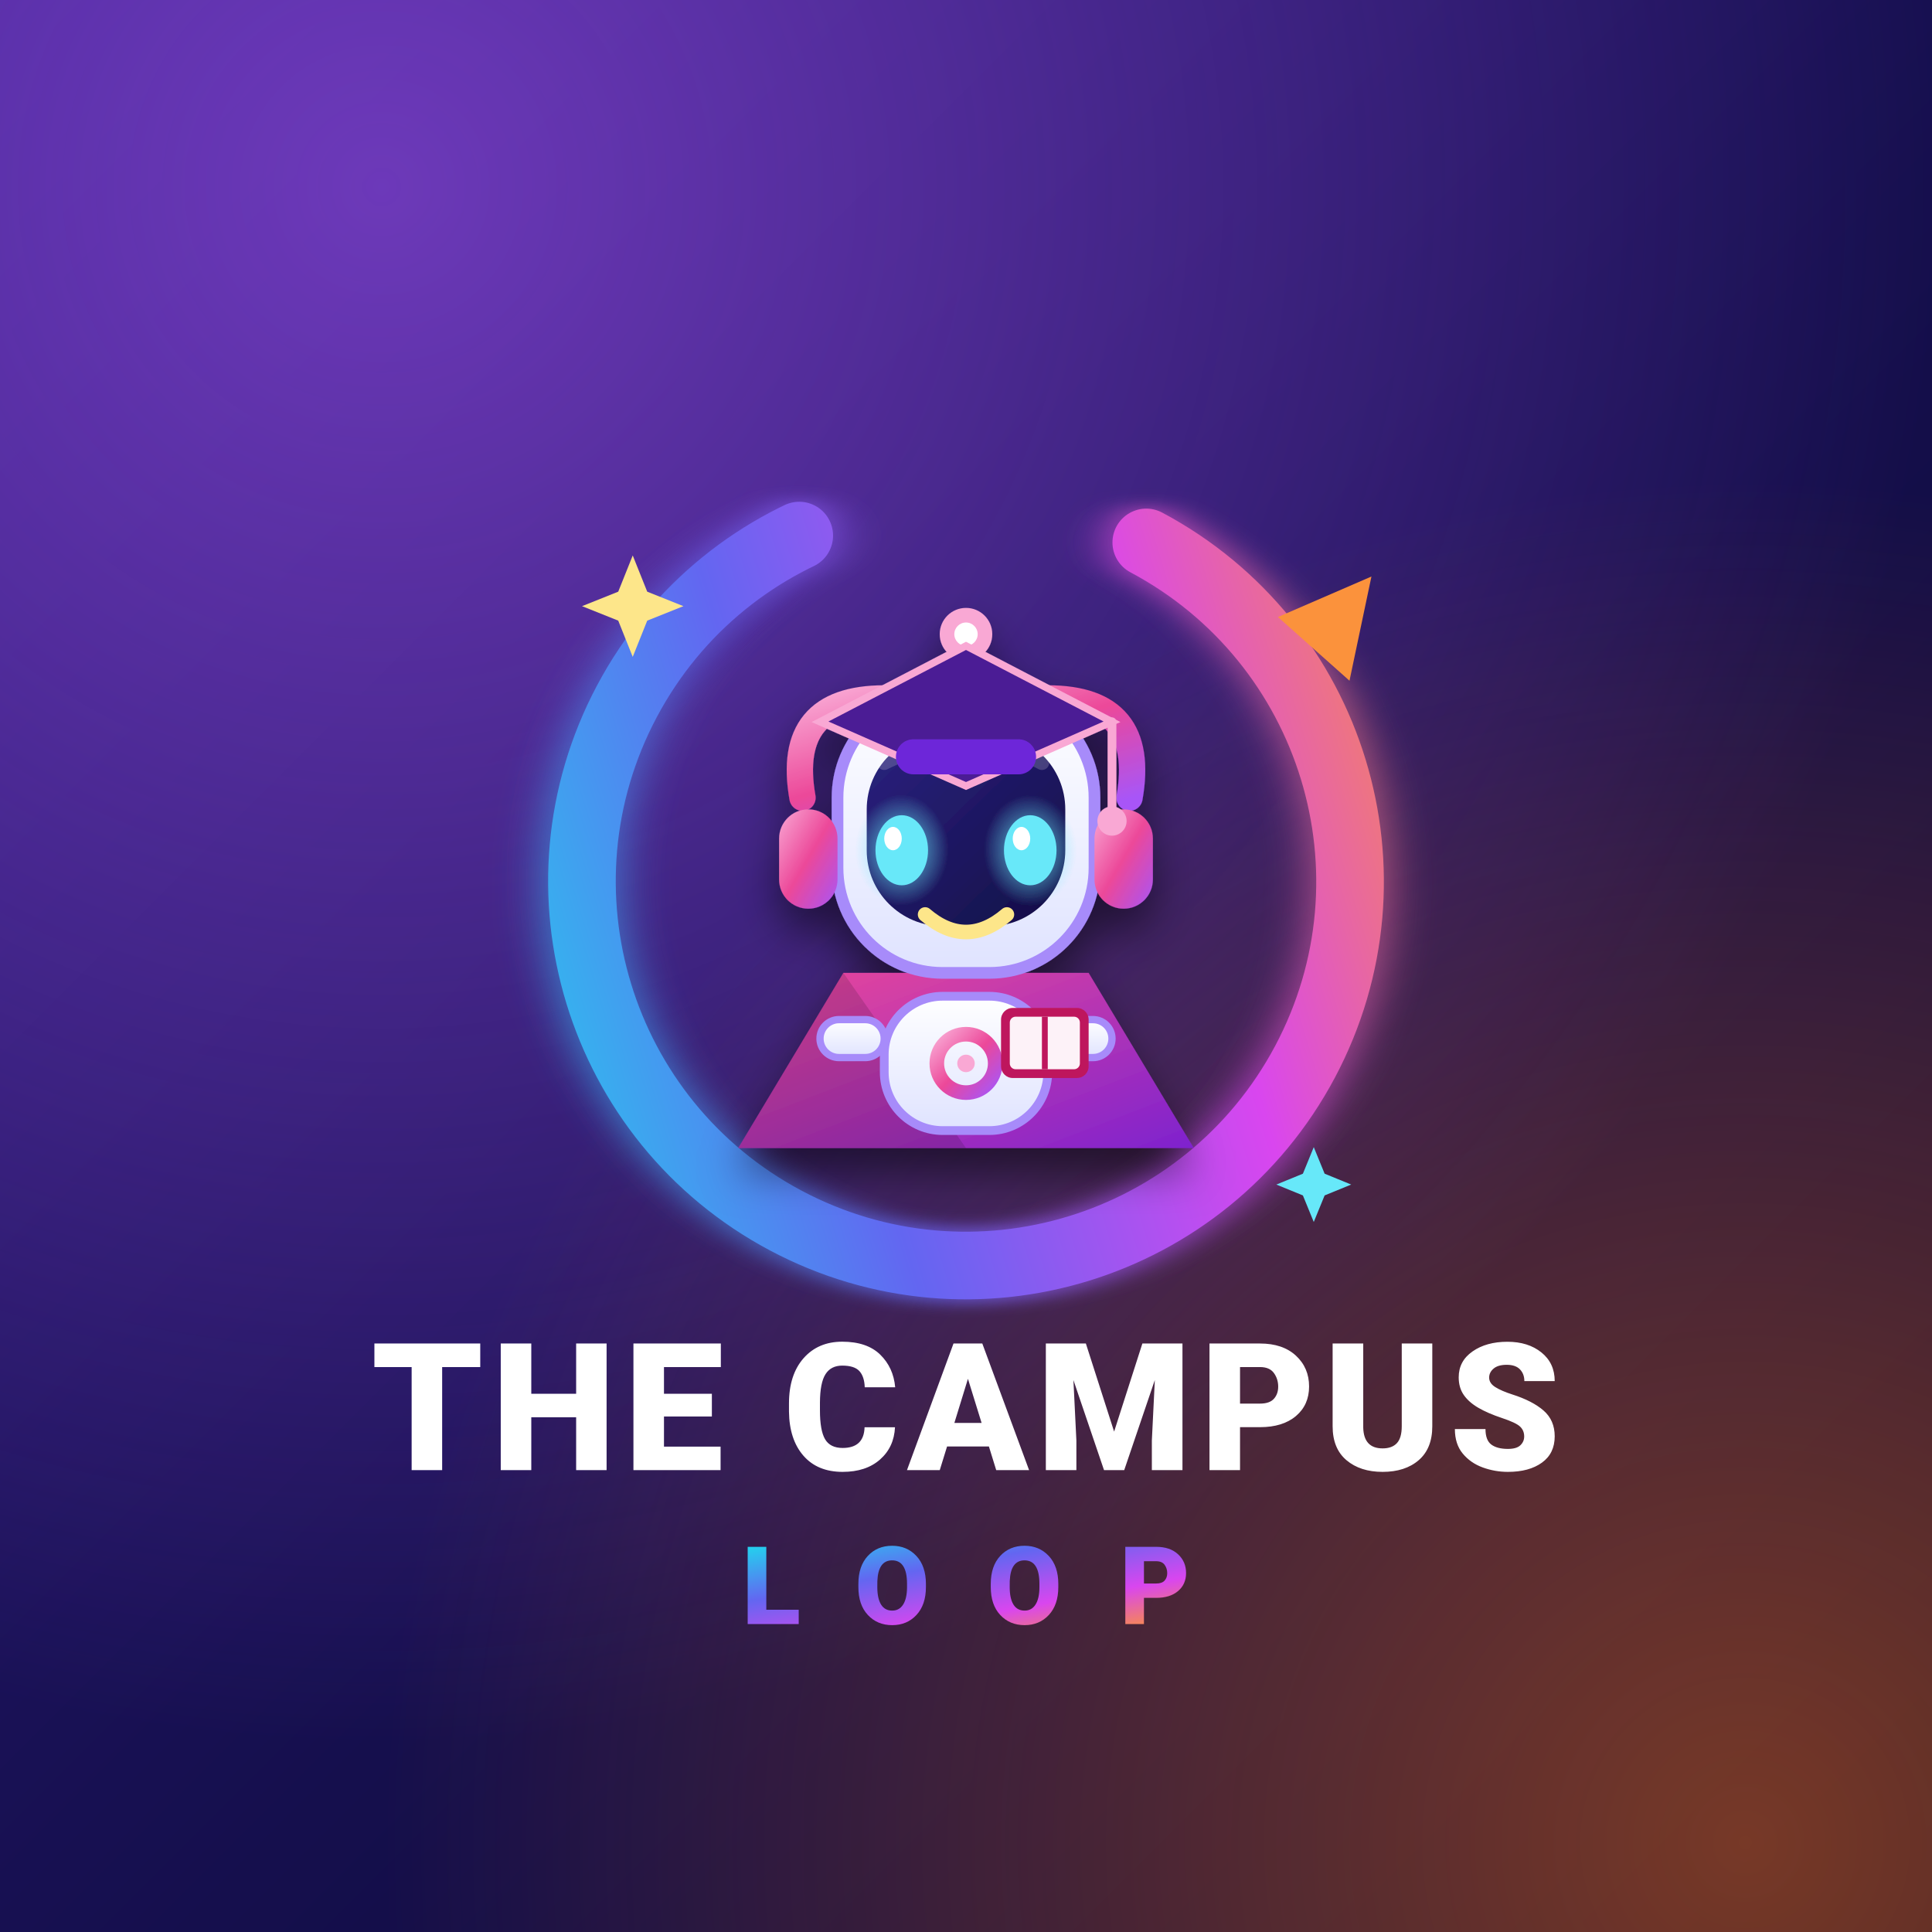
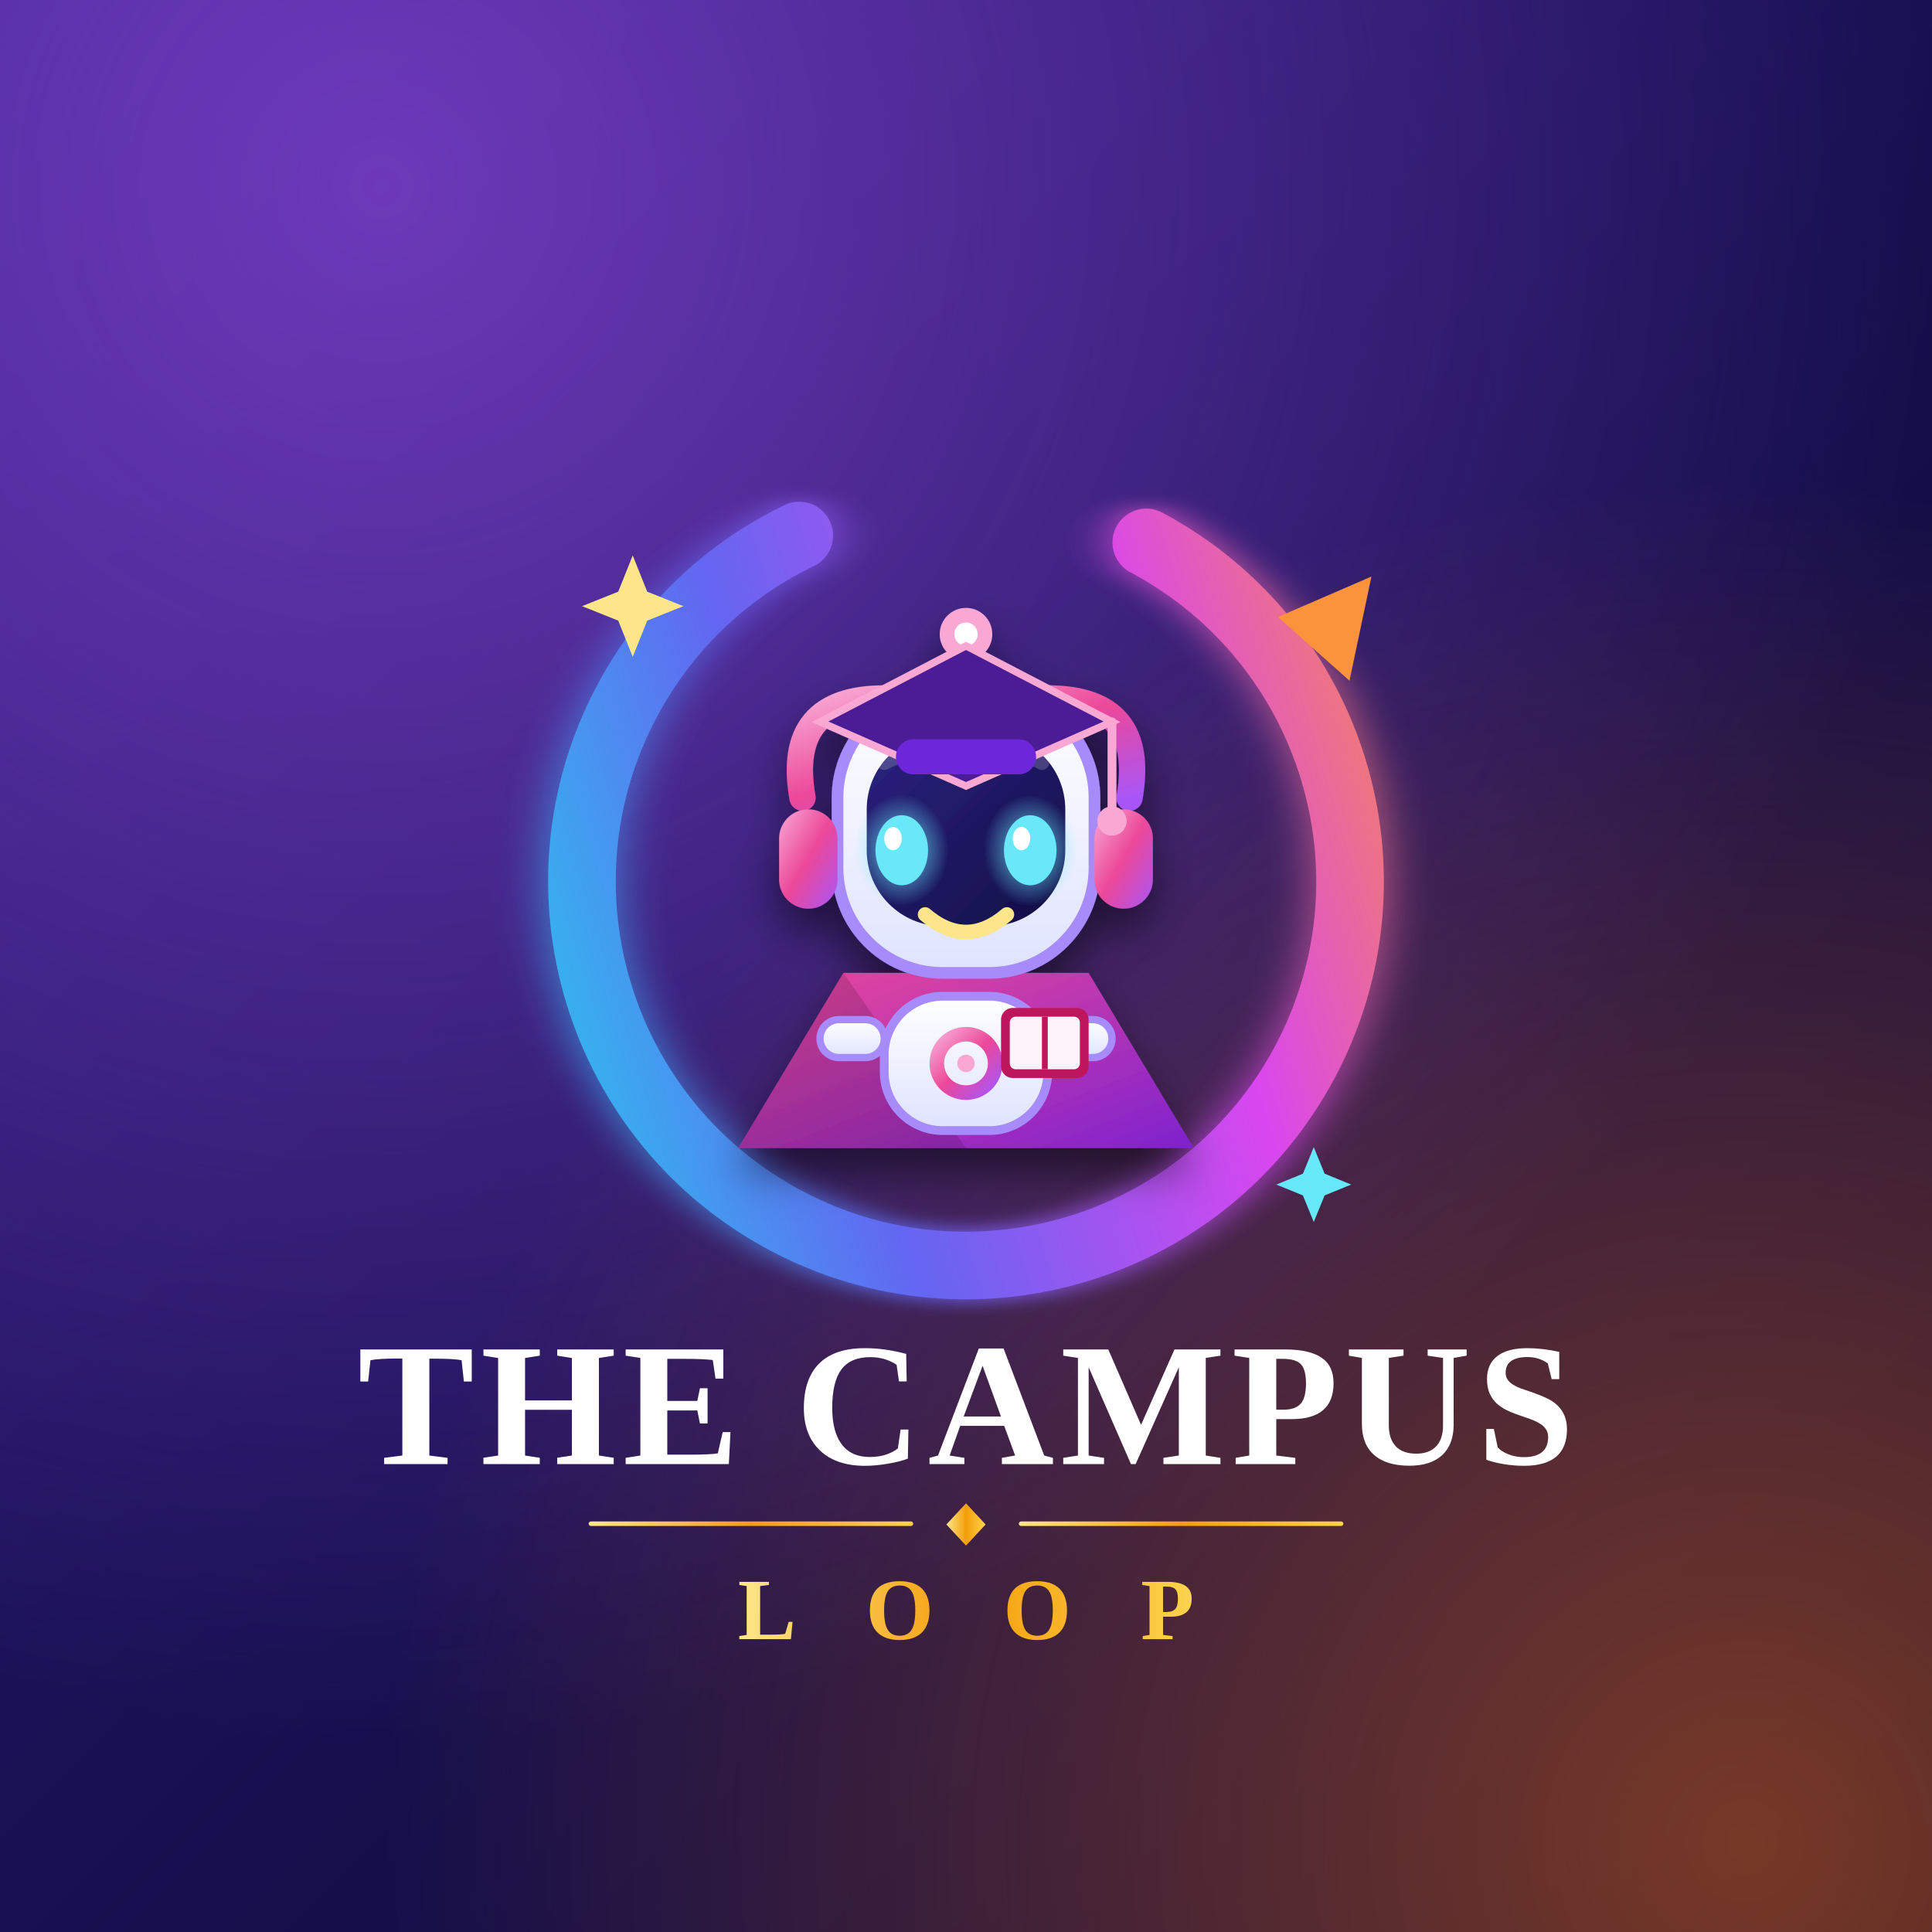
<svg xmlns="http://www.w3.org/2000/svg" viewBox="0 0 1024 1024" width="1024" height="1024">
  <defs>
    <linearGradient id="bg" x1="0" y1="0" x2="1" y2="1">
      <stop offset="0" stop-color="#2a1a7a" />
      <stop offset=".55" stop-color="#150f4d" />
      <stop offset="1" stop-color="#0b0830" />
    </linearGradient>
    <radialGradient id="glowA" cx=".2" cy=".1" r=".8">
      <stop offset="0" stop-color="#a855f7" stop-opacity=".55" />
      <stop offset="1" stop-color="#a855f7" stop-opacity="0" />
    </radialGradient>
    <radialGradient id="glowB" cx=".9" cy=".95" r=".7">
      <stop offset="0" stop-color="#f97316" stop-opacity=".45" />
      <stop offset="1" stop-color="#f97316" stop-opacity="0" />
    </radialGradient>
    <linearGradient id="ring" x1="0" y1="0" x2="1" y2="1">
      <stop offset="0" stop-color="#22d3ee" />
      <stop offset=".35" stop-color="#6366f1" />
      <stop offset=".7" stop-color="#d946ef" />
      <stop offset="1" stop-color="#fb923c" />
    </linearGradient>
    <linearGradient id="head" x1="0" y1="0" x2="0" y2="1">
      <stop offset="0" stop-color="#ffffff" />
      <stop offset="1" stop-color="#e0e7ff" />
    </linearGradient>
    <filter id="soft" x="-30%" y="-30%" width="160%" height="160%">
      <feGaussianBlur stdDeviation="14" />
    </filter>
    <filter id="drop" x="-30%" y="-30%" width="160%" height="160%">
      <feDropShadow dx="0" dy="14" stdDeviation="14" flood-color="#000" flood-opacity=".45" />
    </filter>
  </defs>
  <rect width="1024" height="1024" rx="0" fill="url(#bg)" />
  <rect width="1024" height="1024" rx="0" fill="url(#glowA)" />
  <rect width="1024" height="1024" rx="0" fill="url(#glowB)" />
  <g transform="translate(102.4 102.4) scale(.8)">
    <g transform="translate(512 392) scale(.8) translate(-512 -440)">
      <g id="mark">
        <circle cx="512" cy="520" r="318" fill="none" stroke="url(#ring)" stroke-width="64" stroke-linecap="round" stroke-dasharray="1700 300" transform="rotate(-62 512 520)" filter="url(#soft)" opacity=".7" />
        <circle cx="512" cy="520" r="318" fill="none" stroke="url(#ring)" stroke-width="56" stroke-linecap="round" stroke-dasharray="1700 300" transform="rotate(-62 512 520)" />
        <path d="M770 306 L842 262 L836 350 Z" fill="#fb923c" transform="rotate(8 806 306)" />
        <svg x="270" y="262" width="484" height="532" viewBox="0 0 200 220" overflow="visible">
          <defs>
            <linearGradient id="hhd3" x1="0" y1="0" x2="0" y2="1">
              <stop offset="0" stop-color="#fff" />
              <stop offset="1" stop-color="#dfe3ff" />
            </linearGradient>
            <linearGradient id="hvs3" x1="0" y1="0" x2="1" y2="1">
              <stop offset="0" stop-color="#2b2380" />
              <stop offset="1" stop-color="#120d45" />
            </linearGradient>
            <linearGradient id="hph3" x1="0" y1="0" x2="1" y2="1">
              <stop offset="0" stop-color="#f9a8d4" />
              <stop offset=".5" stop-color="#ec4899" />
              <stop offset="1" stop-color="#a855f7" />
            </linearGradient>
            <linearGradient id="hcp3" x1="0" y1="0" x2="1" y2="1">
              <stop offset="0" stop-color="#ec4899" />
              <stop offset="1" stop-color="#7e22ce" />
            </linearGradient>
            <radialGradient id="hgl3" cx=".5" cy=".5" r=".5">
              <stop offset="0" stop-color="#67e8f9" stop-opacity=".9" />
              <stop offset="1" stop-color="#67e8f9" stop-opacity="0" />
            </radialGradient>
            <filter id="hsh3" x="-30%" y="-30%" width="160%" height="170%">
              <feDropShadow dx="0" dy="8" stdDeviation="7" flood-color="#000" flood-opacity=".5" />
            </filter>
          </defs>
          <g filter="url(#hsh3)">
            <path d="M58 138 L22 198 L178 198 L142 138 Z" fill="url(#hcp3)" />
            <path d="M58 138 L22 198 L100 198 Z" fill="#000" opacity=".14" />
            <line x1="100" y1="26" x2="100" y2="42" stroke="#c4b5fd" stroke-width="5" stroke-linecap="round" />
            <circle cx="100" cy="22" r="9" fill="#f9a8d4" />
            <circle cx="100" cy="22" r="4" fill="#fff" />
            <rect x="56" y="42" width="88" height="96" rx="36" fill="url(#hhd3)" stroke="#a78bfa" stroke-width="4" />
            <rect x="66" y="56" width="68" height="66" rx="26" fill="url(#hvs3)" />
            <path d="M72 66 q28 -14 54 0" fill="none" stroke="#fff" stroke-opacity=".18" stroke-width="5" stroke-linecap="round" />
            <ellipse cx="78" cy="96" rx="16" ry="19" fill="url(#hgl3)" />
            <ellipse cx="122" cy="96" rx="16" ry="19" fill="url(#hgl3)" />
            <ellipse cx="78" cy="96" rx="9" ry="12" fill="#67e8f9" />
            <ellipse cx="122" cy="96" rx="9" ry="12" fill="#67e8f9" />
            <ellipse cx="75" cy="92" rx="3" ry="4" fill="#fff" />
            <ellipse cx="119" cy="92" rx="3" ry="4" fill="#fff" />
            <path d="M86 118 q14 12 28 0" fill="none" stroke="#fde68a" stroke-width="5" stroke-linecap="round" />
            <rect x="72" y="146" width="56" height="46" rx="20" fill="url(#hhd3)" stroke="#a78bfa" stroke-width="3" />
            <circle cx="100" cy="169" r="10" fill="none" stroke="url(#hph3)" stroke-width="5" />
            <circle cx="100" cy="169" r="3" fill="#f9a8d4" />
            <rect x="50" y="154" width="22" height="13" rx="6.5" fill="url(#hhd3)" stroke="#a78bfa" stroke-width="2.5" />
            <rect x="128" y="154" width="22" height="13" rx="6.5" fill="url(#hhd3)" stroke="#a78bfa" stroke-width="2.5" />
            <g transform="translate(112 150)">
              <rect width="30" height="24" rx="4" fill="#be185d" />
              <rect x="3" y="3" width="24" height="18" rx="2" fill="#fdf2f8" />
              <path d="M15 3 v18" stroke="#be185d" stroke-width="2" />
            </g>
            <path d="M44 78 q-6 -34 28 -34 M156 78 q6 -34 -28 -34" fill="none" stroke="url(#hph3)" stroke-width="9" stroke-linecap="round" />
            <rect x="36" y="82" width="20" height="34" rx="10" fill="url(#hph3)" />
            <rect x="144" y="82" width="20" height="34" rx="10" fill="url(#hph3)" />
            <path d="M50 52 L100 26 L150 52 L100 74 Z" fill="#4c1d95" stroke="#f9a8d4" stroke-width="2.5" />
            <rect x="76" y="58" width="48" height="12" rx="6" fill="#6d28d9" />
            <path d="M150 52 L150 82" stroke="#f9a8d4" stroke-width="3" stroke-linecap="round" />
            <circle cx="150" cy="86" r="5" fill="#f9a8d4" />
          </g>
        </svg>
        <path d="M236 250 l12 30 30 12 -30 12 -12 30 -12 -30 -30 -12 30 -12z" fill="#fde68a" />
        <path d="M800 740 l9 22 22 9 -22 9 -9 22 -9 -22 -22 -9 22 -9z" fill="#67e8f9" />
      </g>
    </g>
-     <g font-family="'Segoe UI',Roboto,'Helvetica Neue',Arial,sans-serif" text-anchor="middle" font-weight="900">
-       <text x="512" y="846" font-size="118" letter-spacing="5" fill="#ffffff">THE CAMPUS</text>
-       <text x="512" y="948" font-size="72" letter-spacing="38" fill="url(#ring)">LOOP</text>
+     <g font-family="'Bitstream Charter','Georgia','Times New Roman',serif" text-anchor="middle" font-weight="700">
+       <defs>
+         <linearGradient id="gold" x1="0" y1="0" x2="1" y2="0">
+           <stop offset="0" stop-color="#fde68a" />
+           <stop offset=".5" stop-color="#f59e0b" />
+           <stop offset="1" stop-color="#fcd34d" />
+         </linearGradient>
+       </defs>
+       <text x="512" y="842" font-size="116" letter-spacing="4" fill="#ffffff">THE CAMPUS</text>
+       <rect x="262" y="880" width="215" height="3" rx="1.5" fill="url(#gold)" />
+       <rect x="547" y="880" width="215" height="3" rx="1.5" fill="url(#gold)" />
+       <path d="M512 868 l13 14 -13 14 -13 -14z" fill="url(#gold)" />
+       <text x="512" y="958" font-size="58" letter-spacing="46" font-weight="600" fill="url(#gold)">LOOP</text>
    </g>
  </g>
</svg>
